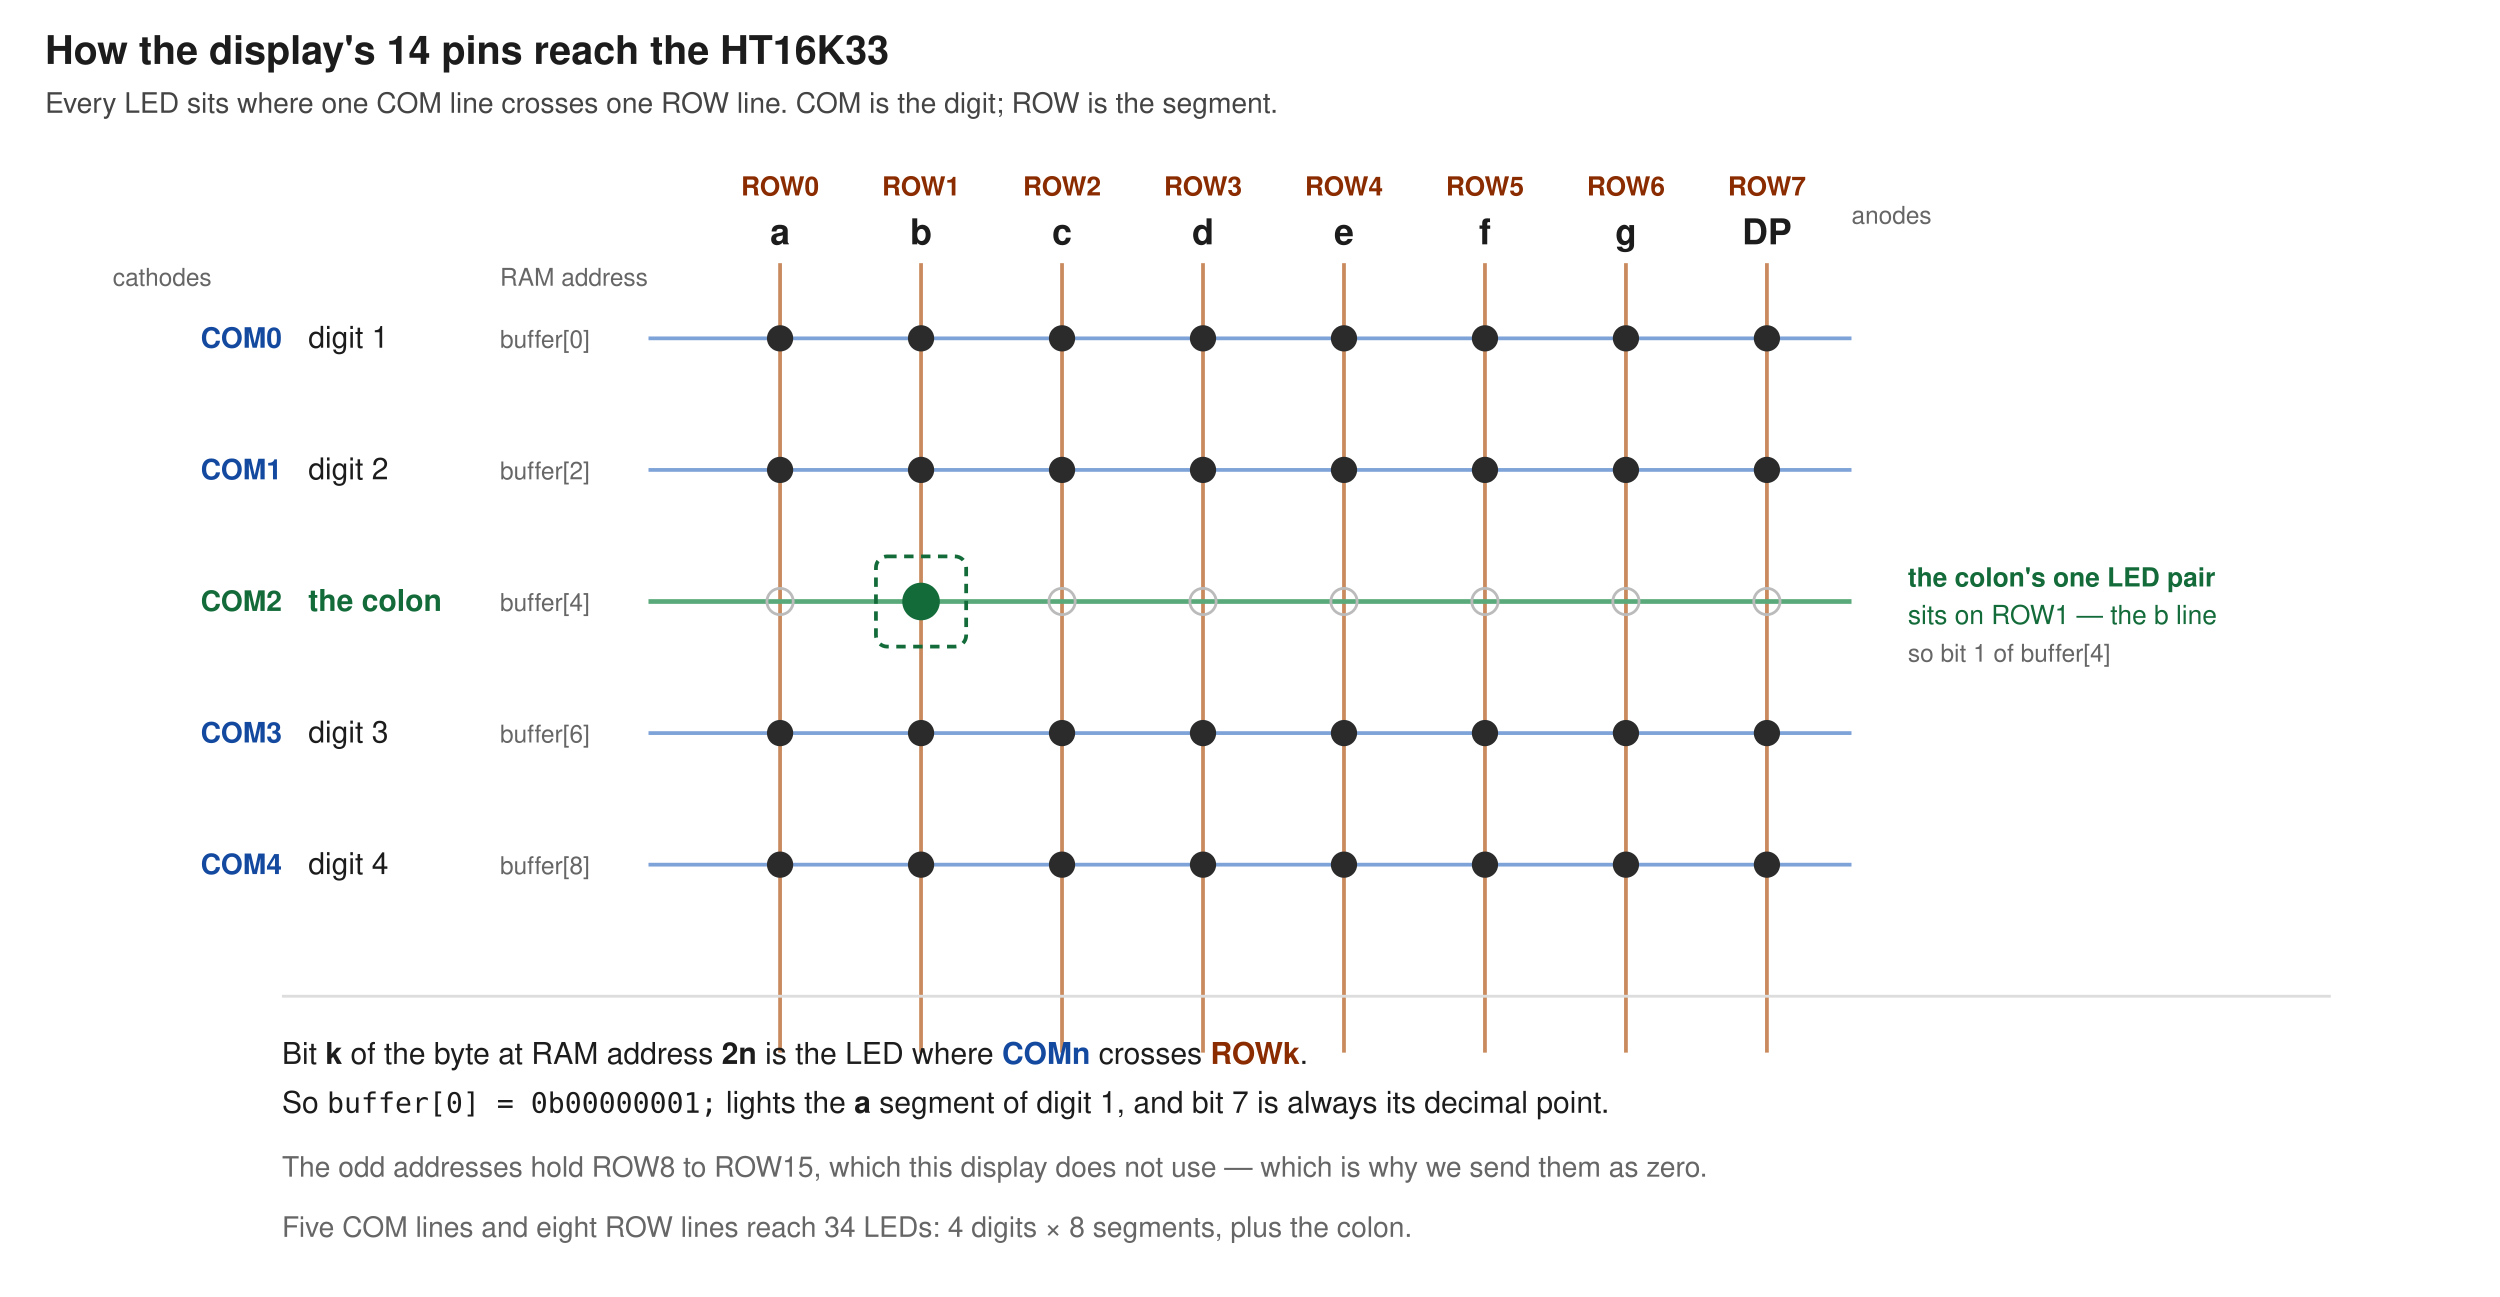
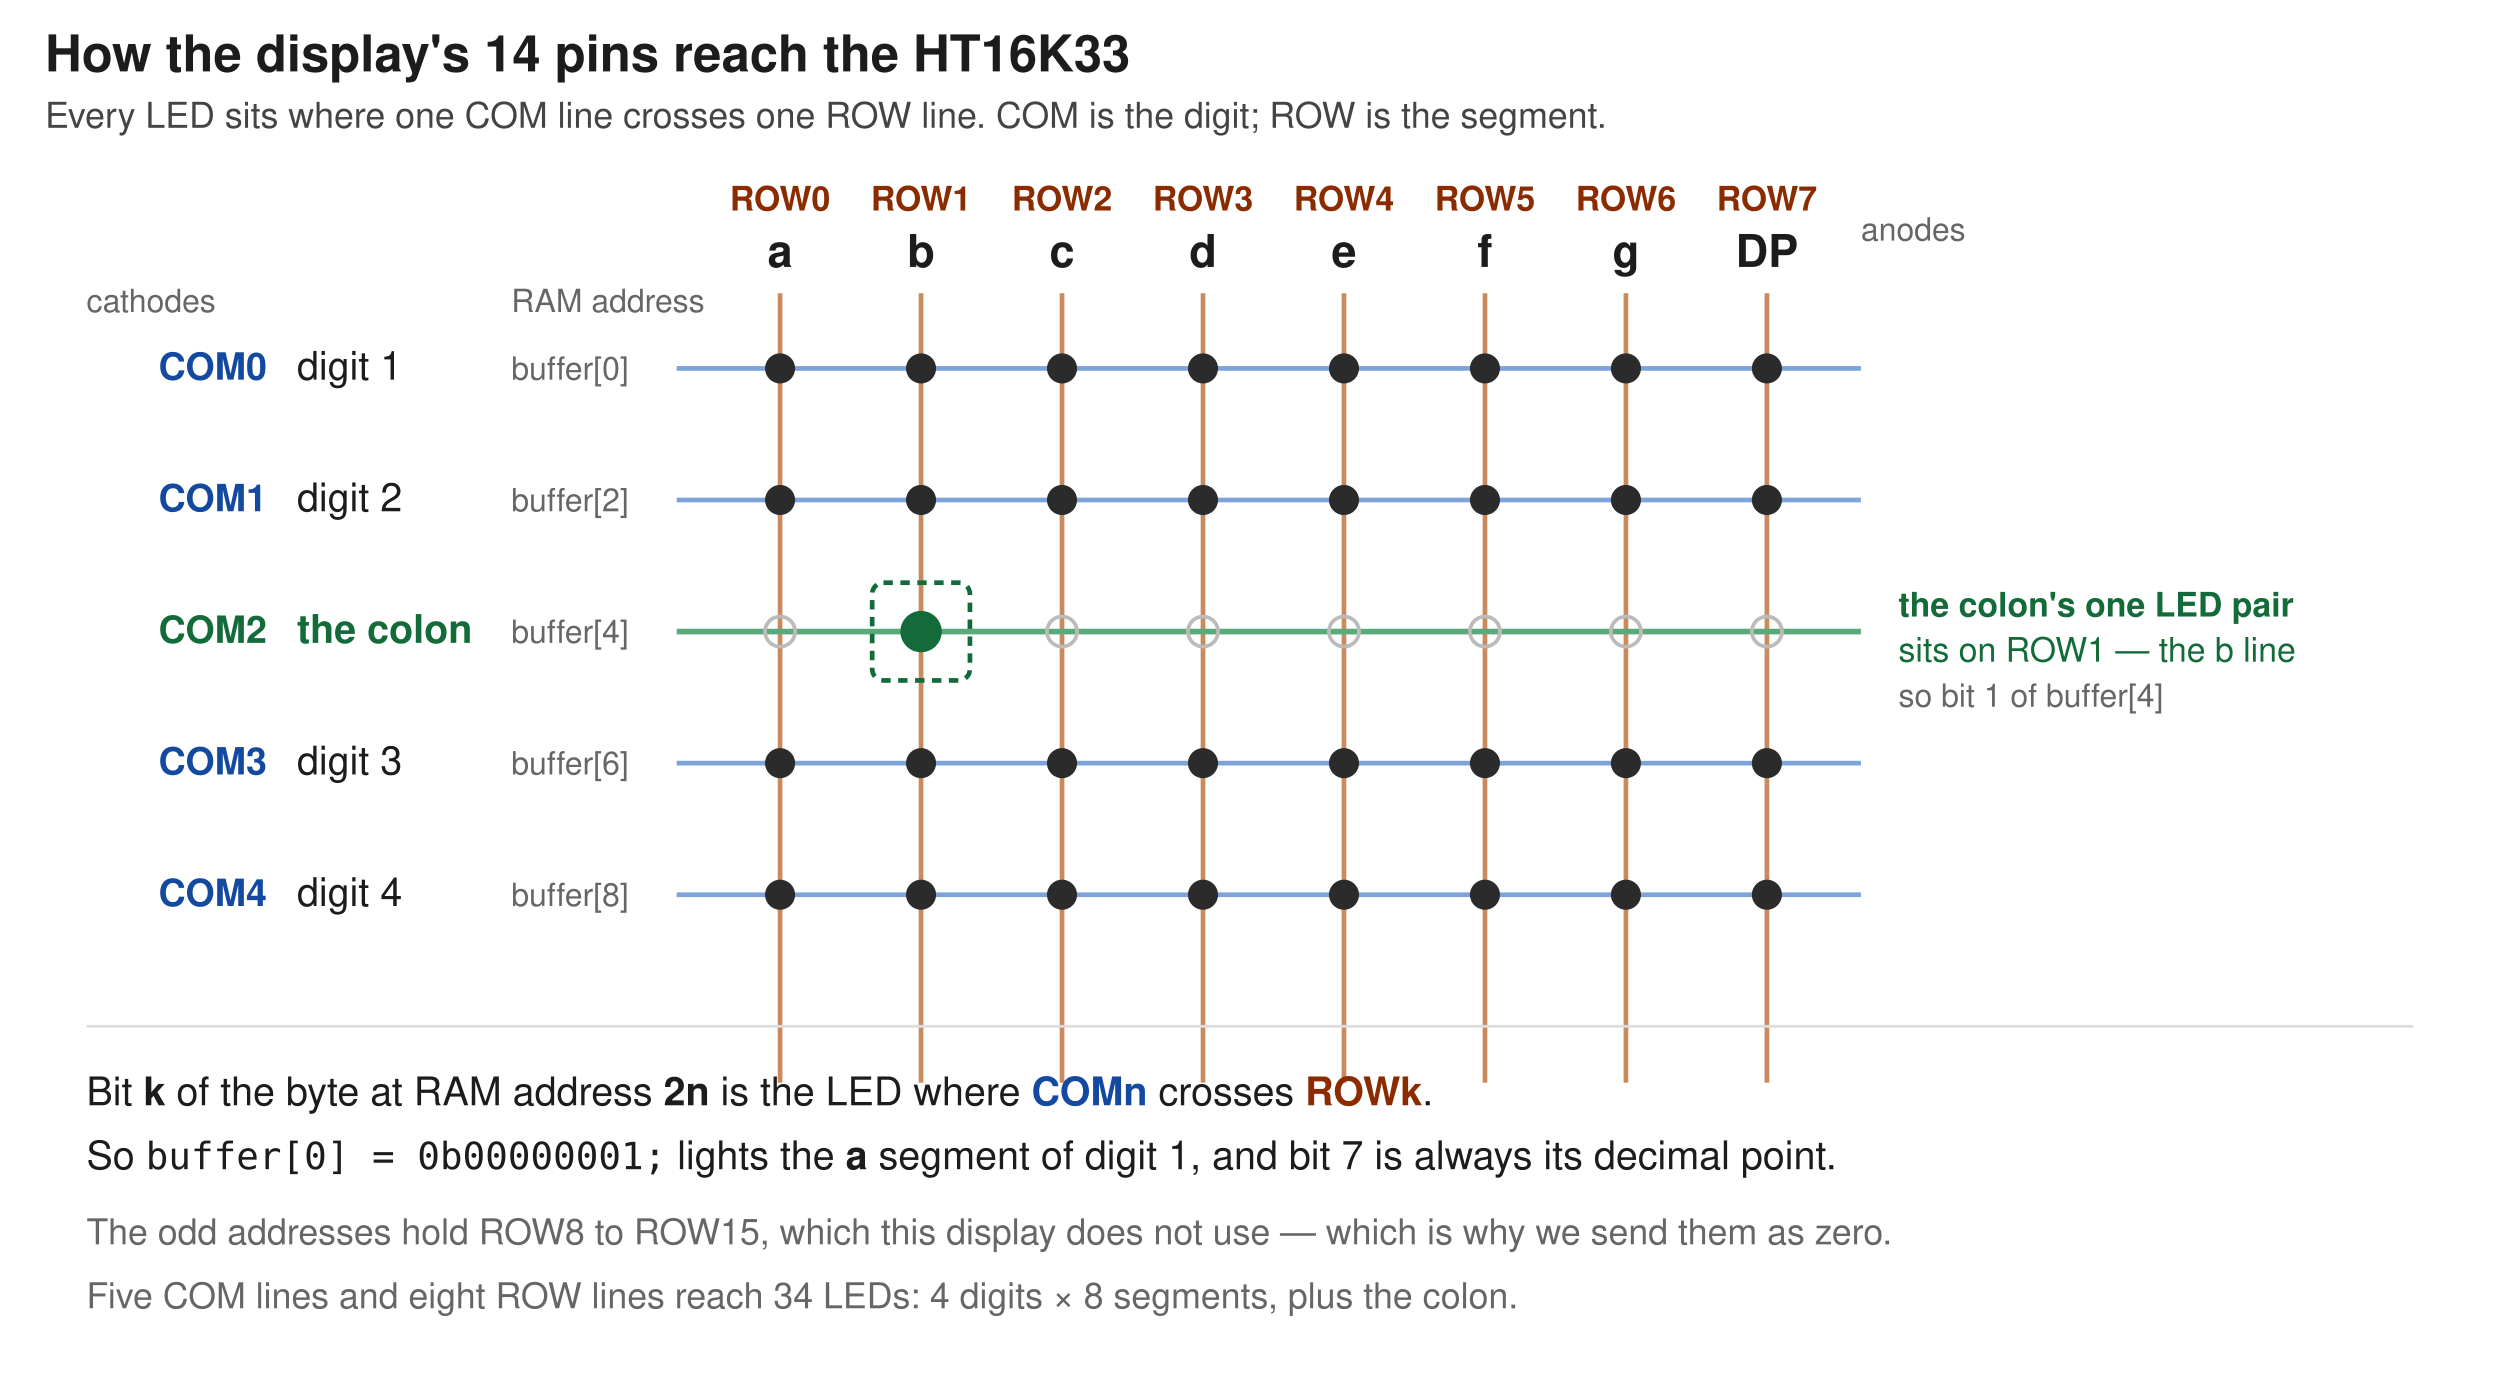
- <svg xmlns="http://www.w3.org/2000/svg" viewBox="0 0 1330 690" width="1330" height="690" font-family="Helvetica, Arial, sans-serif">
-   <rect width="1330" height="690" fill="#ffffff" />
-   <text x="24" y="34" font-size="21" font-weight="600" fill="#1c1c1c">How the display's 14 pins reach the HT16K33</text>
-   <text x="24" y="60" font-size="15" fill="#444">Every LED sits where one COM line crosses one ROW line. COM is the digit; ROW is the segment.</text>
-   <g font-size="14" text-anchor="middle">
-     <text x="415" y="104" fill="#8a2b00" font-weight="600">ROW0</text>
-     <text x="490" y="104" fill="#8a2b00" font-weight="600">ROW1</text>
-     <text x="565" y="104" fill="#8a2b00" font-weight="600">ROW2</text>
-     <text x="640" y="104" fill="#8a2b00" font-weight="600">ROW3</text>
-     <text x="715" y="104" fill="#8a2b00" font-weight="600">ROW4</text>
-     <text x="790" y="104" fill="#8a2b00" font-weight="600">ROW5</text>
-     <text x="865" y="104" fill="#8a2b00" font-weight="600">ROW6</text>
-     <text x="940" y="104" fill="#8a2b00" font-weight="600">ROW7</text>
+ <svg xmlns="http://www.w3.org/2000/svg" viewBox="0 0 1330 740" width="1330" height="740" font-family="Helvetica, Arial, sans-serif">
+   <rect width="1330" height="740" fill="#ffffff" />
+   <text x="24" y="38" font-size="27" font-weight="600" fill="#1c1c1c">How the display's 14 pins reach the HT16K33</text>
+   <text x="24" y="68" font-size="19" fill="#444">Every LED sits where one COM line crosses one ROW line. COM is the digit; ROW is the segment.</text>
+   <g font-size="18" text-anchor="middle" font-weight="600" fill="#8a2b00">
+     <text x="415" y="112">ROW0</text>
+     <text x="490" y="112">ROW1</text>
+     <text x="565" y="112">ROW2</text>
+     <text x="640" y="112">ROW3</text>
+     <text x="715" y="112">ROW4</text>
+     <text x="790" y="112">ROW5</text>
+     <text x="865" y="112">ROW6</text>
+     <text x="940" y="112">ROW7</text>
  </g>
-   <g font-size="19" text-anchor="middle" font-weight="700" fill="#1c1c1c">
-     <text x="415" y="130">a</text>
-     <text x="490" y="130">b</text>
-     <text x="565" y="130">c</text>
-     <text x="640" y="130">d</text>
-     <text x="715" y="130">e</text>
-     <text x="790" y="130">f</text>
-     <text x="865" y="130">g</text>
-     <text x="940" y="130">DP</text>
+   <g font-size="24" text-anchor="middle" font-weight="700" fill="#1c1c1c">
+     <text x="415" y="142">a</text>
+     <text x="490" y="142">b</text>
+     <text x="565" y="142">c</text>
+     <text x="640" y="142">d</text>
+     <text x="715" y="142">e</text>
+     <text x="790" y="142">f</text>
+     <text x="865" y="142">g</text>
+     <text x="940" y="142">DP</text>
  </g>
-   <text x="985" y="119" font-size="13" fill="#666">anodes</text>
-   <g stroke="#c98a5e" stroke-width="2">
-     <line x1="415" y1="140" x2="415" y2="560" />
-     <line x1="490" y1="140" x2="490" y2="560" />
-     <line x1="565" y1="140" x2="565" y2="560" />
-     <line x1="640" y1="140" x2="640" y2="560" />
-     <line x1="715" y1="140" x2="715" y2="560" />
-     <line x1="790" y1="140" x2="790" y2="560" />
-     <line x1="865" y1="140" x2="865" y2="560" />
-     <line x1="940" y1="140" x2="940" y2="560" />
+   <text x="990" y="128" font-size="17" fill="#666">anodes</text>
+   <g stroke="#c98a5e" stroke-width="2.5">
+     <line x1="415" y1="156" x2="415" y2="576" />
+     <line x1="490" y1="156" x2="490" y2="576" />
+     <line x1="565" y1="156" x2="565" y2="576" />
+     <line x1="640" y1="156" x2="640" y2="576" />
+     <line x1="715" y1="156" x2="715" y2="576" />
+     <line x1="790" y1="156" x2="790" y2="576" />
+     <line x1="865" y1="156" x2="865" y2="576" />
+     <line x1="940" y1="156" x2="940" y2="576" />
  </g>
-   <g font-size="15">
-     <text x="150" y="185" text-anchor="end" fill="#1449a0" font-weight="600">COM0</text>
-     <text x="150" y="255" text-anchor="end" fill="#1449a0" font-weight="600">COM1</text>
-     <text x="150" y="325" text-anchor="end" fill="#136b3a" font-weight="600">COM2</text>
-     <text x="150" y="395" text-anchor="end" fill="#1449a0" font-weight="600">COM3</text>
-     <text x="150" y="465" text-anchor="end" fill="#1449a0" font-weight="600">COM4</text>
+   <g font-size="20" text-anchor="end" font-weight="600">
+     <text x="142" y="202" fill="#1449a0">COM0</text>
+     <text x="142" y="272" fill="#1449a0">COM1</text>
+     <text x="142" y="342" fill="#136b3a">COM2</text>
+     <text x="142" y="412" fill="#1449a0">COM3</text>
+     <text x="142" y="482" fill="#1449a0">COM4</text>
  </g>
-   <g font-size="16" fill="#1c1c1c">
-     <text x="164" y="185">digit 1</text>
-     <text x="164" y="255">digit 2</text>
-     <text x="164" y="325" fill="#136b3a" font-weight="600">the colon</text>
-     <text x="164" y="395">digit 3</text>
-     <text x="164" y="465">digit 4</text>
+   <g font-size="21" fill="#1c1c1c">
+     <text x="158" y="202">digit 1</text>
+     <text x="158" y="272">digit 2</text>
+     <text x="158" y="342" fill="#136b3a" font-weight="600">the colon</text>
+     <text x="158" y="412">digit 3</text>
+     <text x="158" y="482">digit 4</text>
  </g>
-   <g font-size="13" fill="#666">
-     <text x="266" y="185">buffer[0]</text>
-     <text x="266" y="255">buffer[2]</text>
-     <text x="266" y="325">buffer[4]</text>
-     <text x="266" y="395">buffer[6]</text>
-     <text x="266" y="465">buffer[8]</text>
+   <g font-size="17" fill="#666">
+     <text x="272" y="202">buffer[0]</text>
+     <text x="272" y="272">buffer[2]</text>
+     <text x="272" y="342">buffer[4]</text>
+     <text x="272" y="412">buffer[6]</text>
+     <text x="272" y="482">buffer[8]</text>
  </g>
-   <text x="266" y="152" font-size="13" fill="#666">RAM address</text>
-   <text x="60" y="152" font-size="13" fill="#666">cathodes</text>
-   <g stroke="#7ea3d8" stroke-width="2">
-     <line x1="345" y1="180" x2="985" y2="180" />
-     <line x1="345" y1="250" x2="985" y2="250" />
-     <line x1="345" y1="390" x2="985" y2="390" />
-     <line x1="345" y1="460" x2="985" y2="460" />
+   <text x="272" y="166" font-size="17" fill="#666">RAM address</text>
+   <text x="46" y="166" font-size="17" fill="#666">cathodes</text>
+   <g stroke="#7ea3d8" stroke-width="2.5">
+     <line x1="360" y1="196" x2="990" y2="196" />
+     <line x1="360" y1="266" x2="990" y2="266" />
+     <line x1="360" y1="406" x2="990" y2="406" />
+     <line x1="360" y1="476" x2="990" y2="476" />
  </g>
-   <line x1="345" y1="320" x2="985" y2="320" stroke="#59a97a" stroke-width="2.5" />
+   <line x1="360" y1="336" x2="990" y2="336" stroke="#59a97a" stroke-width="3" />
  <g fill="#2b2b2b">
    <g>
-       <circle cx="415" cy="180" r="7" />
-       <circle cx="490" cy="180" r="7" />
-       <circle cx="565" cy="180" r="7" />
-       <circle cx="640" cy="180" r="7" />
-       <circle cx="715" cy="180" r="7" />
-       <circle cx="790" cy="180" r="7" />
-       <circle cx="865" cy="180" r="7" />
-       <circle cx="940" cy="180" r="7" />
+       <circle cx="415" cy="196" r="8" />
+       <circle cx="490" cy="196" r="8" />
+       <circle cx="565" cy="196" r="8" />
+       <circle cx="640" cy="196" r="8" />
+       <circle cx="715" cy="196" r="8" />
+       <circle cx="790" cy="196" r="8" />
+       <circle cx="865" cy="196" r="8" />
+       <circle cx="940" cy="196" r="8" />
    </g>
    <g>
-       <circle cx="415" cy="250" r="7" />
-       <circle cx="490" cy="250" r="7" />
-       <circle cx="565" cy="250" r="7" />
-       <circle cx="640" cy="250" r="7" />
-       <circle cx="715" cy="250" r="7" />
-       <circle cx="790" cy="250" r="7" />
-       <circle cx="865" cy="250" r="7" />
-       <circle cx="940" cy="250" r="7" />
+       <circle cx="415" cy="266" r="8" />
+       <circle cx="490" cy="266" r="8" />
+       <circle cx="565" cy="266" r="8" />
+       <circle cx="640" cy="266" r="8" />
+       <circle cx="715" cy="266" r="8" />
+       <circle cx="790" cy="266" r="8" />
+       <circle cx="865" cy="266" r="8" />
+       <circle cx="940" cy="266" r="8" />
    </g>
    <g>
-       <circle cx="415" cy="390" r="7" />
-       <circle cx="490" cy="390" r="7" />
-       <circle cx="565" cy="390" r="7" />
-       <circle cx="640" cy="390" r="7" />
-       <circle cx="715" cy="390" r="7" />
-       <circle cx="790" cy="390" r="7" />
-       <circle cx="865" cy="390" r="7" />
-       <circle cx="940" cy="390" r="7" />
+       <circle cx="415" cy="406" r="8" />
+       <circle cx="490" cy="406" r="8" />
+       <circle cx="565" cy="406" r="8" />
+       <circle cx="640" cy="406" r="8" />
+       <circle cx="715" cy="406" r="8" />
+       <circle cx="790" cy="406" r="8" />
+       <circle cx="865" cy="406" r="8" />
+       <circle cx="940" cy="406" r="8" />
    </g>
    <g>
-       <circle cx="415" cy="460" r="7" />
-       <circle cx="490" cy="460" r="7" />
-       <circle cx="565" cy="460" r="7" />
-       <circle cx="640" cy="460" r="7" />
-       <circle cx="715" cy="460" r="7" />
-       <circle cx="790" cy="460" r="7" />
-       <circle cx="865" cy="460" r="7" />
-       <circle cx="940" cy="460" r="7" />
+       <circle cx="415" cy="476" r="8" />
+       <circle cx="490" cy="476" r="8" />
+       <circle cx="565" cy="476" r="8" />
+       <circle cx="640" cy="476" r="8" />
+       <circle cx="715" cy="476" r="8" />
+       <circle cx="790" cy="476" r="8" />
+       <circle cx="865" cy="476" r="8" />
+       <circle cx="940" cy="476" r="8" />
    </g>
  </g>
-   <circle cx="490" cy="320" r="10" fill="#136b3a" />
-   <g stroke="#136b3a" stroke-width="2" fill="none" stroke-dasharray="5 4">
-     <rect x="466" y="296" width="48" height="48" rx="6" />
+   <circle cx="490" cy="336" r="11" fill="#136b3a" />
+   <g stroke="#136b3a" stroke-width="2.5" fill="none" stroke-dasharray="5 4">
+     <rect x="464" y="310" width="52" height="52" rx="6" />
  </g>
-   <text x="1015" y="312" font-size="14" fill="#136b3a" font-weight="600">the colon's one LED pair</text>
-   <text x="1015" y="332" font-size="14" fill="#136b3a">sits on ROW1 — the b line</text>
-   <text x="1015" y="352" font-size="13" fill="#666">so bit 1 of buffer[4]</text>
-   <g fill="none" stroke="#bbb" stroke-width="1.5">
-     <circle cx="415" cy="320" r="7" />
-     <circle cx="565" cy="320" r="7" />
-     <circle cx="640" cy="320" r="7" />
-     <circle cx="715" cy="320" r="7" />
-     <circle cx="790" cy="320" r="7" />
-     <circle cx="865" cy="320" r="7" />
-     <circle cx="940" cy="320" r="7" />
+   <text x="1010" y="328" font-size="18" fill="#136b3a" font-weight="600">the colon's one LED pair</text>
+   <text x="1010" y="352" font-size="18" fill="#136b3a">sits on ROW1 — the b line</text>
+   <text x="1010" y="376" font-size="17" fill="#666">so bit 1 of buffer[4]</text>
+   <g fill="none" stroke="#bbb" stroke-width="2">
+     <circle cx="415" cy="336" r="8" />
+     <circle cx="565" cy="336" r="8" />
+     <circle cx="640" cy="336" r="8" />
+     <circle cx="715" cy="336" r="8" />
+     <circle cx="790" cy="336" r="8" />
+     <circle cx="865" cy="336" r="8" />
+     <circle cx="940" cy="336" r="8" />
  </g>
-   <line x1="150" y1="530" x2="1240" y2="530" stroke="#ddd" stroke-width="1.5" />
-   <text x="150" y="566" font-size="16" fill="#1c1c1c">
+   <line x1="46" y1="546" x2="1284" y2="546" stroke="#ddd" stroke-width="1.5" />
+   <text x="46" y="588" font-size="21" fill="#1c1c1c">
    Bit <tspan font-weight="700">k</tspan> of the byte at RAM address <tspan font-weight="700">2n</tspan> is the LED where <tspan font-weight="700" fill="#1449a0">COMn</tspan> crosses <tspan font-weight="700" fill="#8a2b00">ROWk</tspan>.
  </text>
-   <text x="150" y="592" font-size="16" fill="#1c1c1c">
-     So <tspan font-family="monospace" font-size="15">buffer[0] = 0b00000001;</tspan> lights the <tspan font-weight="700">a</tspan> segment of digit 1, and bit 7 is always its decimal point.
+   <text x="46" y="622" font-size="21" fill="#1c1c1c">
+     So <tspan font-family="monospace" font-size="20">buffer[0] = 0b00000001;</tspan> lights the <tspan font-weight="700">a</tspan> segment of digit 1, and bit 7 is always its decimal point.
  </text>
-   <text x="150" y="626" font-size="15" fill="#666">
+   <text x="46" y="662" font-size="19" fill="#666">
    The odd addresses hold ROW8 to ROW15, which this display does not use — which is why we send them as zero.
  </text>
-   <text x="150" y="658" font-size="15" fill="#666">
+   <text x="46" y="696" font-size="19" fill="#666">
    Five COM lines and eight ROW lines reach 34 LEDs: 4 digits × 8 segments, plus the colon.
  </text>
</svg>
